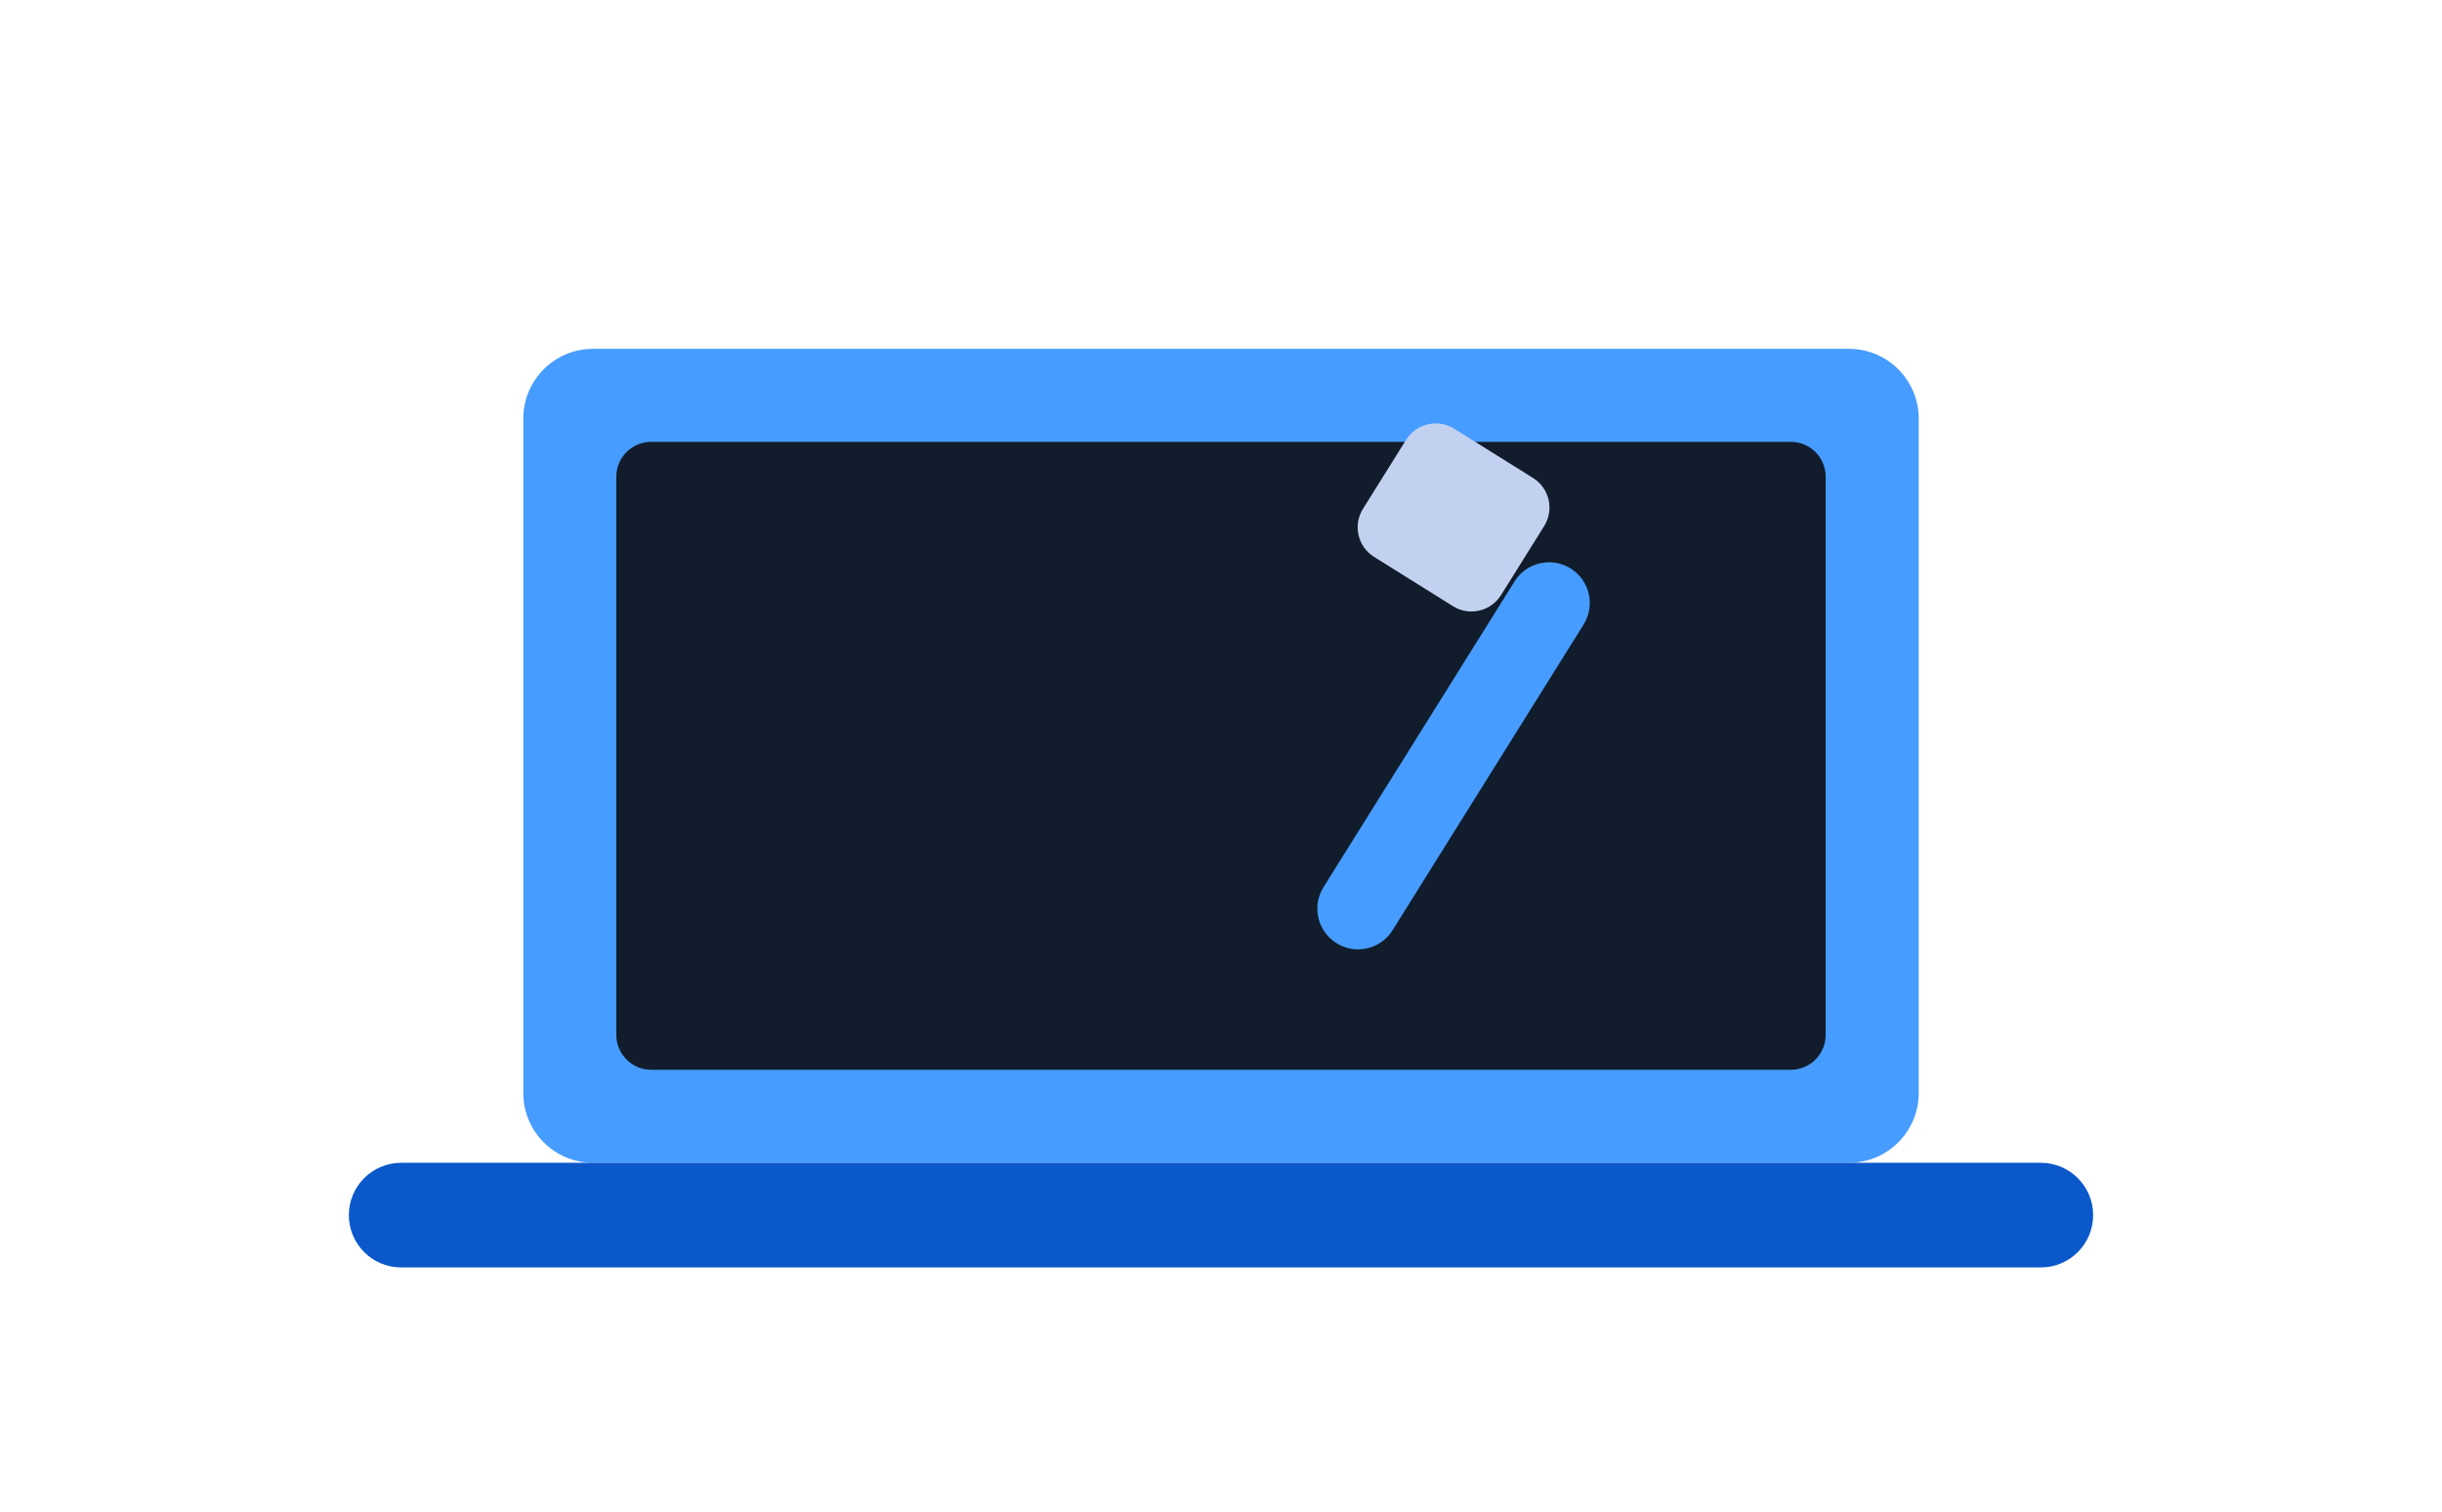
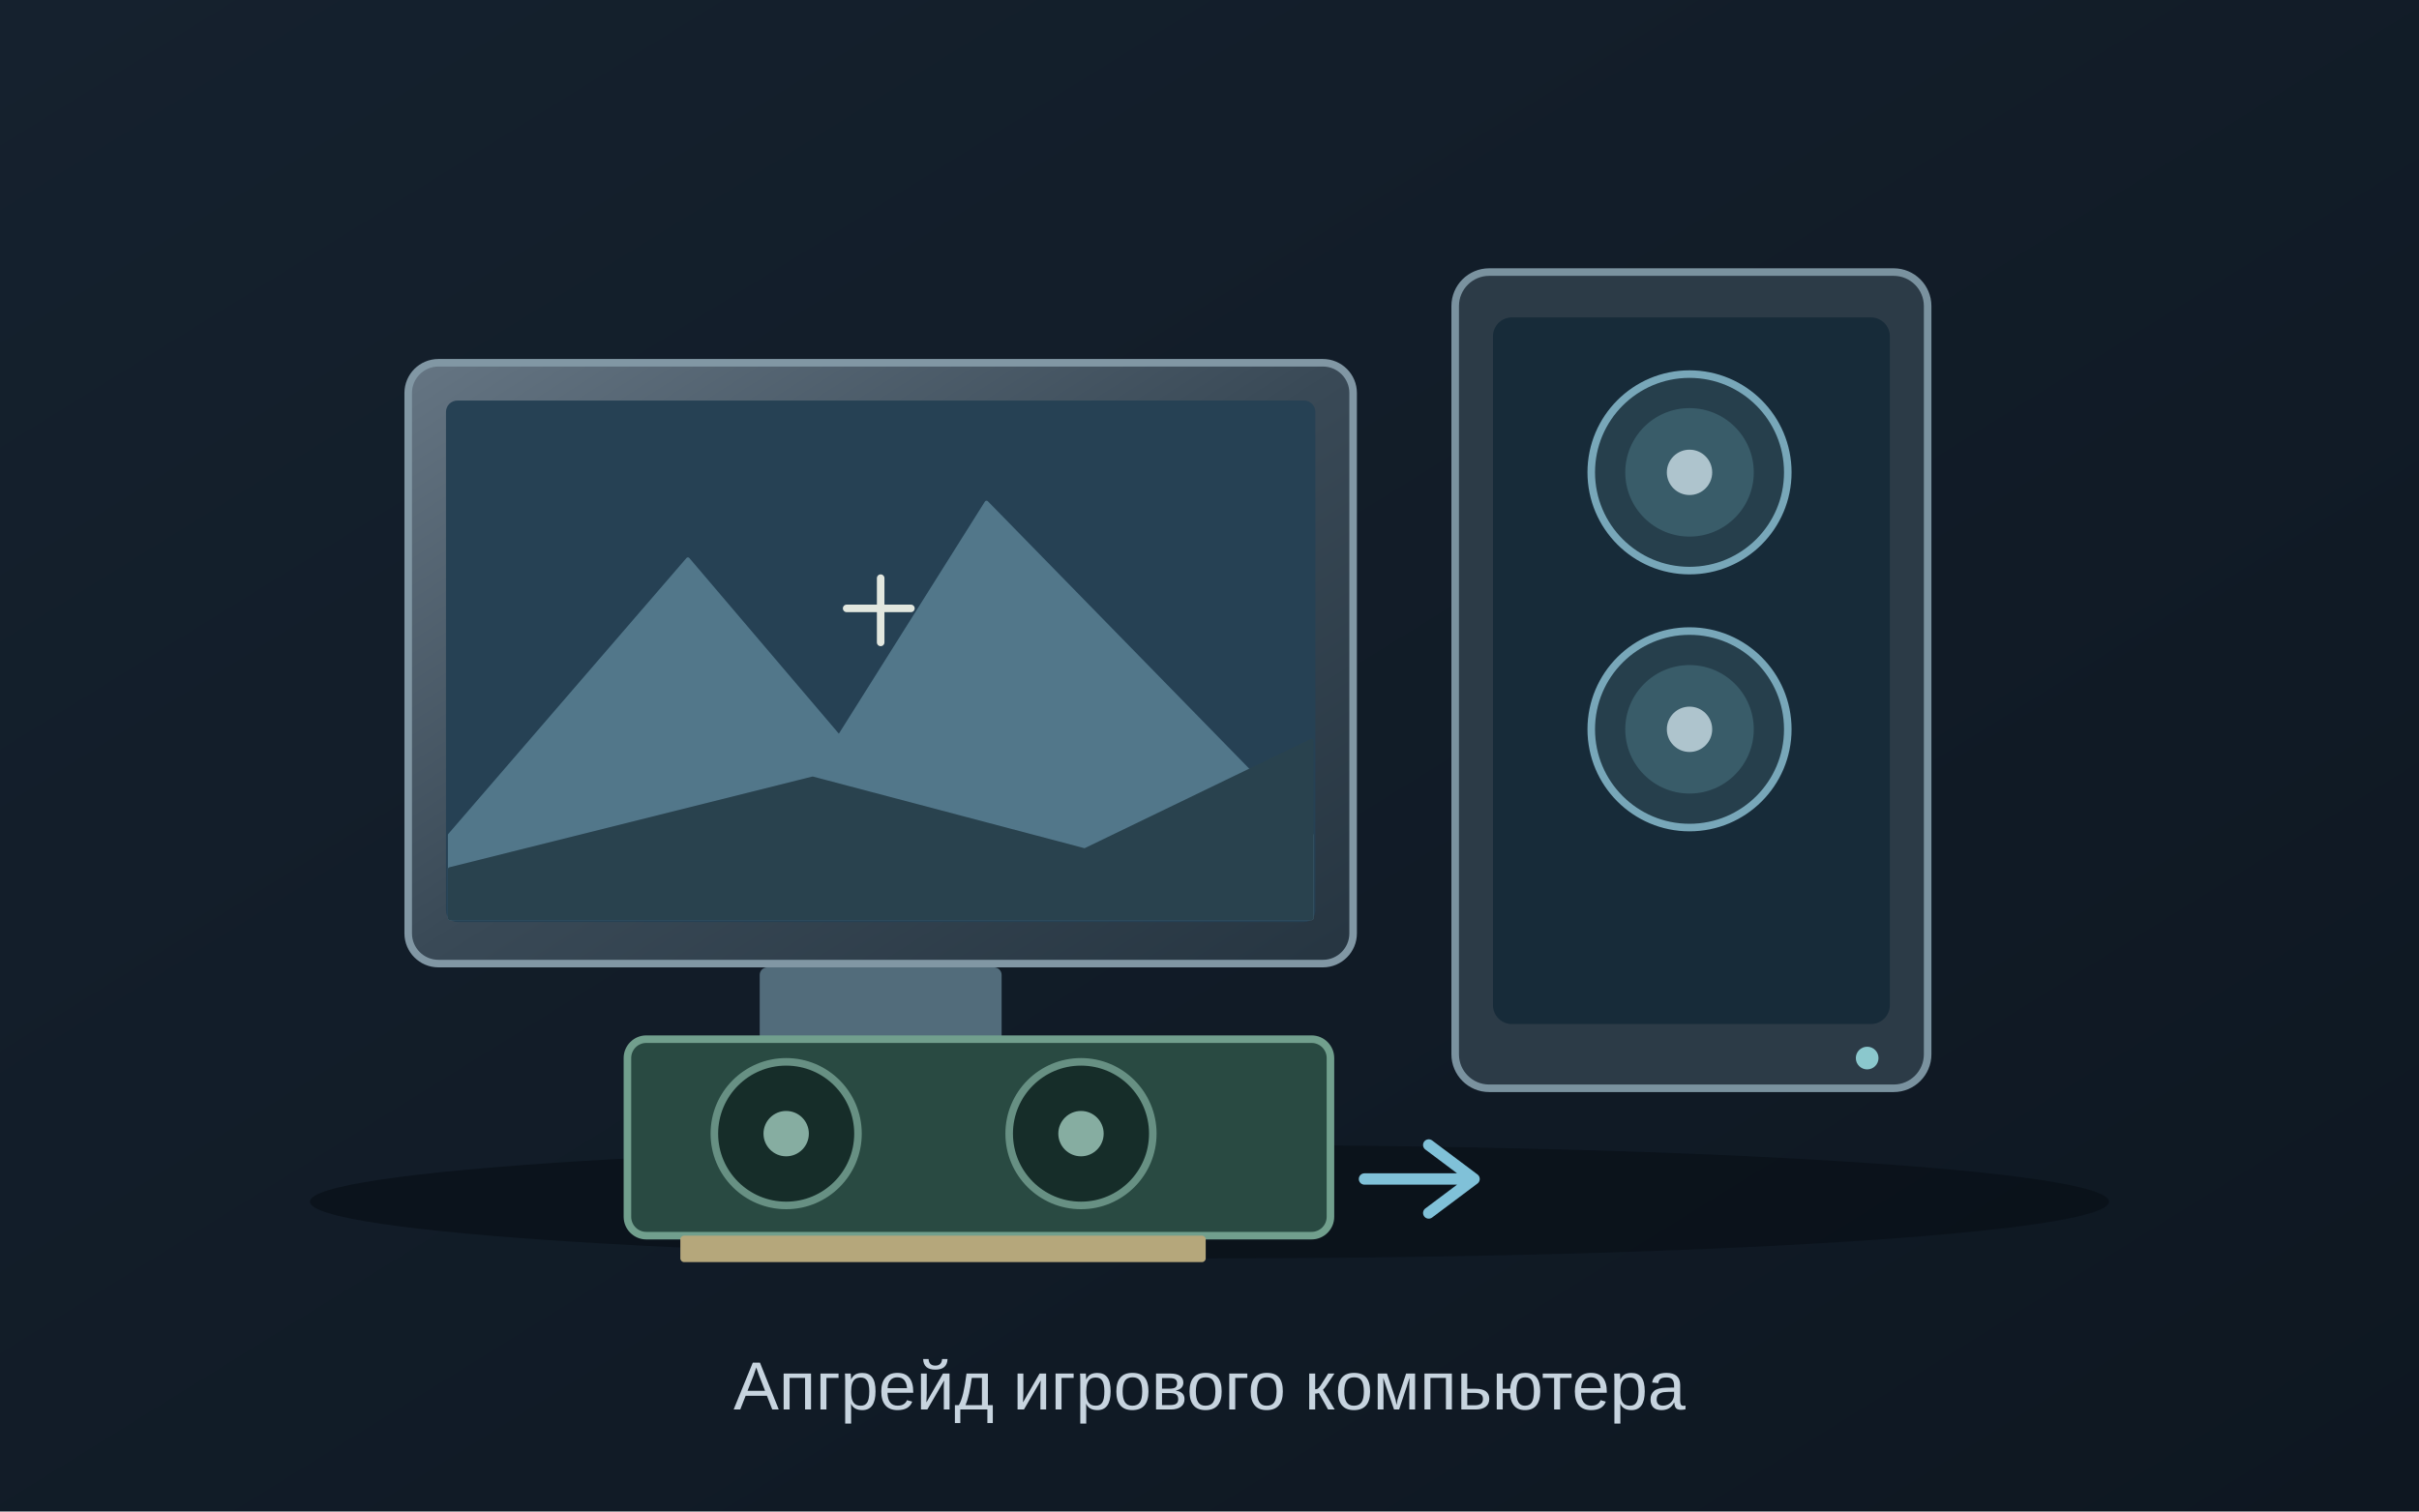
- <svg xmlns="http://www.w3.org/2000/svg" viewBox="0 0 420 260" role="img" aria-label="Схематичное изображение ноутбука и отвёртки">
-   <rect width="420" height="260" fill="none" />
-   <rect x="90" y="60" width="240" height="140" rx="12" fill="#469cff" />
-   <rect x="106" y="76" width="208" height="108" rx="6" fill="#111d2c" />
-   <rect x="60" y="200" width="300" height="18" rx="9" fill="#0a58ca" />
-   <rect x="243" y="92" width="14" height="76" rx="7" fill="#469cff" transform="rotate(32 250 130)" />
-   <rect x="236" y="76" width="28" height="26" rx="6" fill="#c1d1ef" transform="rotate(32 250 89)" />
+ <svg xmlns="http://www.w3.org/2000/svg" viewBox="0 0 640 400" role="img" aria-labelledby="title desc">
+   <defs>
+     <linearGradient id="bg" x2="1" y2="1">
+       <stop stop-color="#15212e" />
+       <stop offset="1" stop-color="#0e1721" />
+     </linearGradient>
+     <linearGradient id="metal" x2="1" y2="1">
+       <stop stop-color="#657583" />
+       <stop offset=".5" stop-color="#394956" />
+       <stop offset="1" stop-color="#263541" />
+     </linearGradient>
+     <linearGradient id="glass" x2="1" y2="1">
+       <stop stop-color="#6ba6c1" />
+       <stop offset="1" stop-color="#28495e" />
+     </linearGradient>
+   </defs>
+   <rect x="0" y="0" width="640" height="400" rx="0" fill="url(#bg)" />
+   <ellipse cx="320" cy="318" rx="238" ry="15" fill="#080f17" opacity=".7" />
+   <rect x="385" y="72" width="125" height="216" rx="9" fill="#2c3b47" stroke="#7a929f" stroke-width="2" />
+   <rect x="395" y="84" width="105" height="187" rx="5" fill="#172b39" />
+   <circle cx="447" cy="125" r="26" fill="#263f4c" stroke="#78a7b9" stroke-width="2" />
+   <circle cx="447" cy="125" r="17" fill="#395c69" />
+   <circle cx="447" cy="125" r="6" fill="#aec4cd" />
+   <circle cx="447" cy="193" r="26" fill="#263f4c" stroke="#78a7b9" stroke-width="2" />
+   <circle cx="447" cy="193" r="17" fill="#395c69" />
+   <circle cx="447" cy="193" r="6" fill="#aec4cd" />
+   <circle cx="494" cy="280" r="3" fill="#8bc8cd" />
+   <rect x="108" y="96" width="250" height="159" rx="8" fill="url(#metal)" stroke="#8197a4" stroke-width="2" />
+   <rect x="118" y="106" width="230" height="138" rx="3" fill="#264154" />
+   <path d="M119 221l63-73 40 47 39-62 86 88v22H119Z" stroke="#52778a" stroke-width="1" fill="#52778a" stroke-linecap="round" stroke-linejoin="round" />
+   <path d="M119 230l96-24 72 19 60-29v47H119Z" stroke="#29424e" stroke-width="1" fill="#29424e" stroke-linecap="round" stroke-linejoin="round" />
+   <path d="M224 161h17m-8-8v17" stroke="#e2e7df" stroke-width="2" fill="none" stroke-linecap="round" stroke-linejoin="round" />
+   <rect x="201" y="256" width="64" height="25" rx="2" fill="#526c7b" />
+   <rect x="174" y="281" width="115" height="9" rx="4" fill="#6a8290" />
+   <rect x="166" y="275" width="186" height="52" rx="5" fill="#294a42" stroke="#719f8d" stroke-width="2" />
+   <circle cx="208" cy="300" r="19" fill="#162d29" stroke="#679083" stroke-width="2" />
+   <circle cx="286" cy="300" r="19" fill="#162d29" stroke="#679083" stroke-width="2" />
+   <circle cx="208" cy="300" r="6" fill="#86ada1" />
+   <circle cx="286" cy="300" r="6" fill="#86ada1" />
+   <rect x="180" y="327" width="139" height="7" rx="1" fill="#b5a77b" />
+   <path d="M361 312h29m-12 -9 12 9-12 9" stroke="#80c1d8" stroke-width="3" fill="none" stroke-linecap="round" stroke-linejoin="round" />
+   <text x="320" y="373" font-family="Arial, sans-serif" font-size="18" font-weight="500" fill="#c7d4df" text-anchor="middle">Апгрейд игрового компьютера</text>
</svg>
